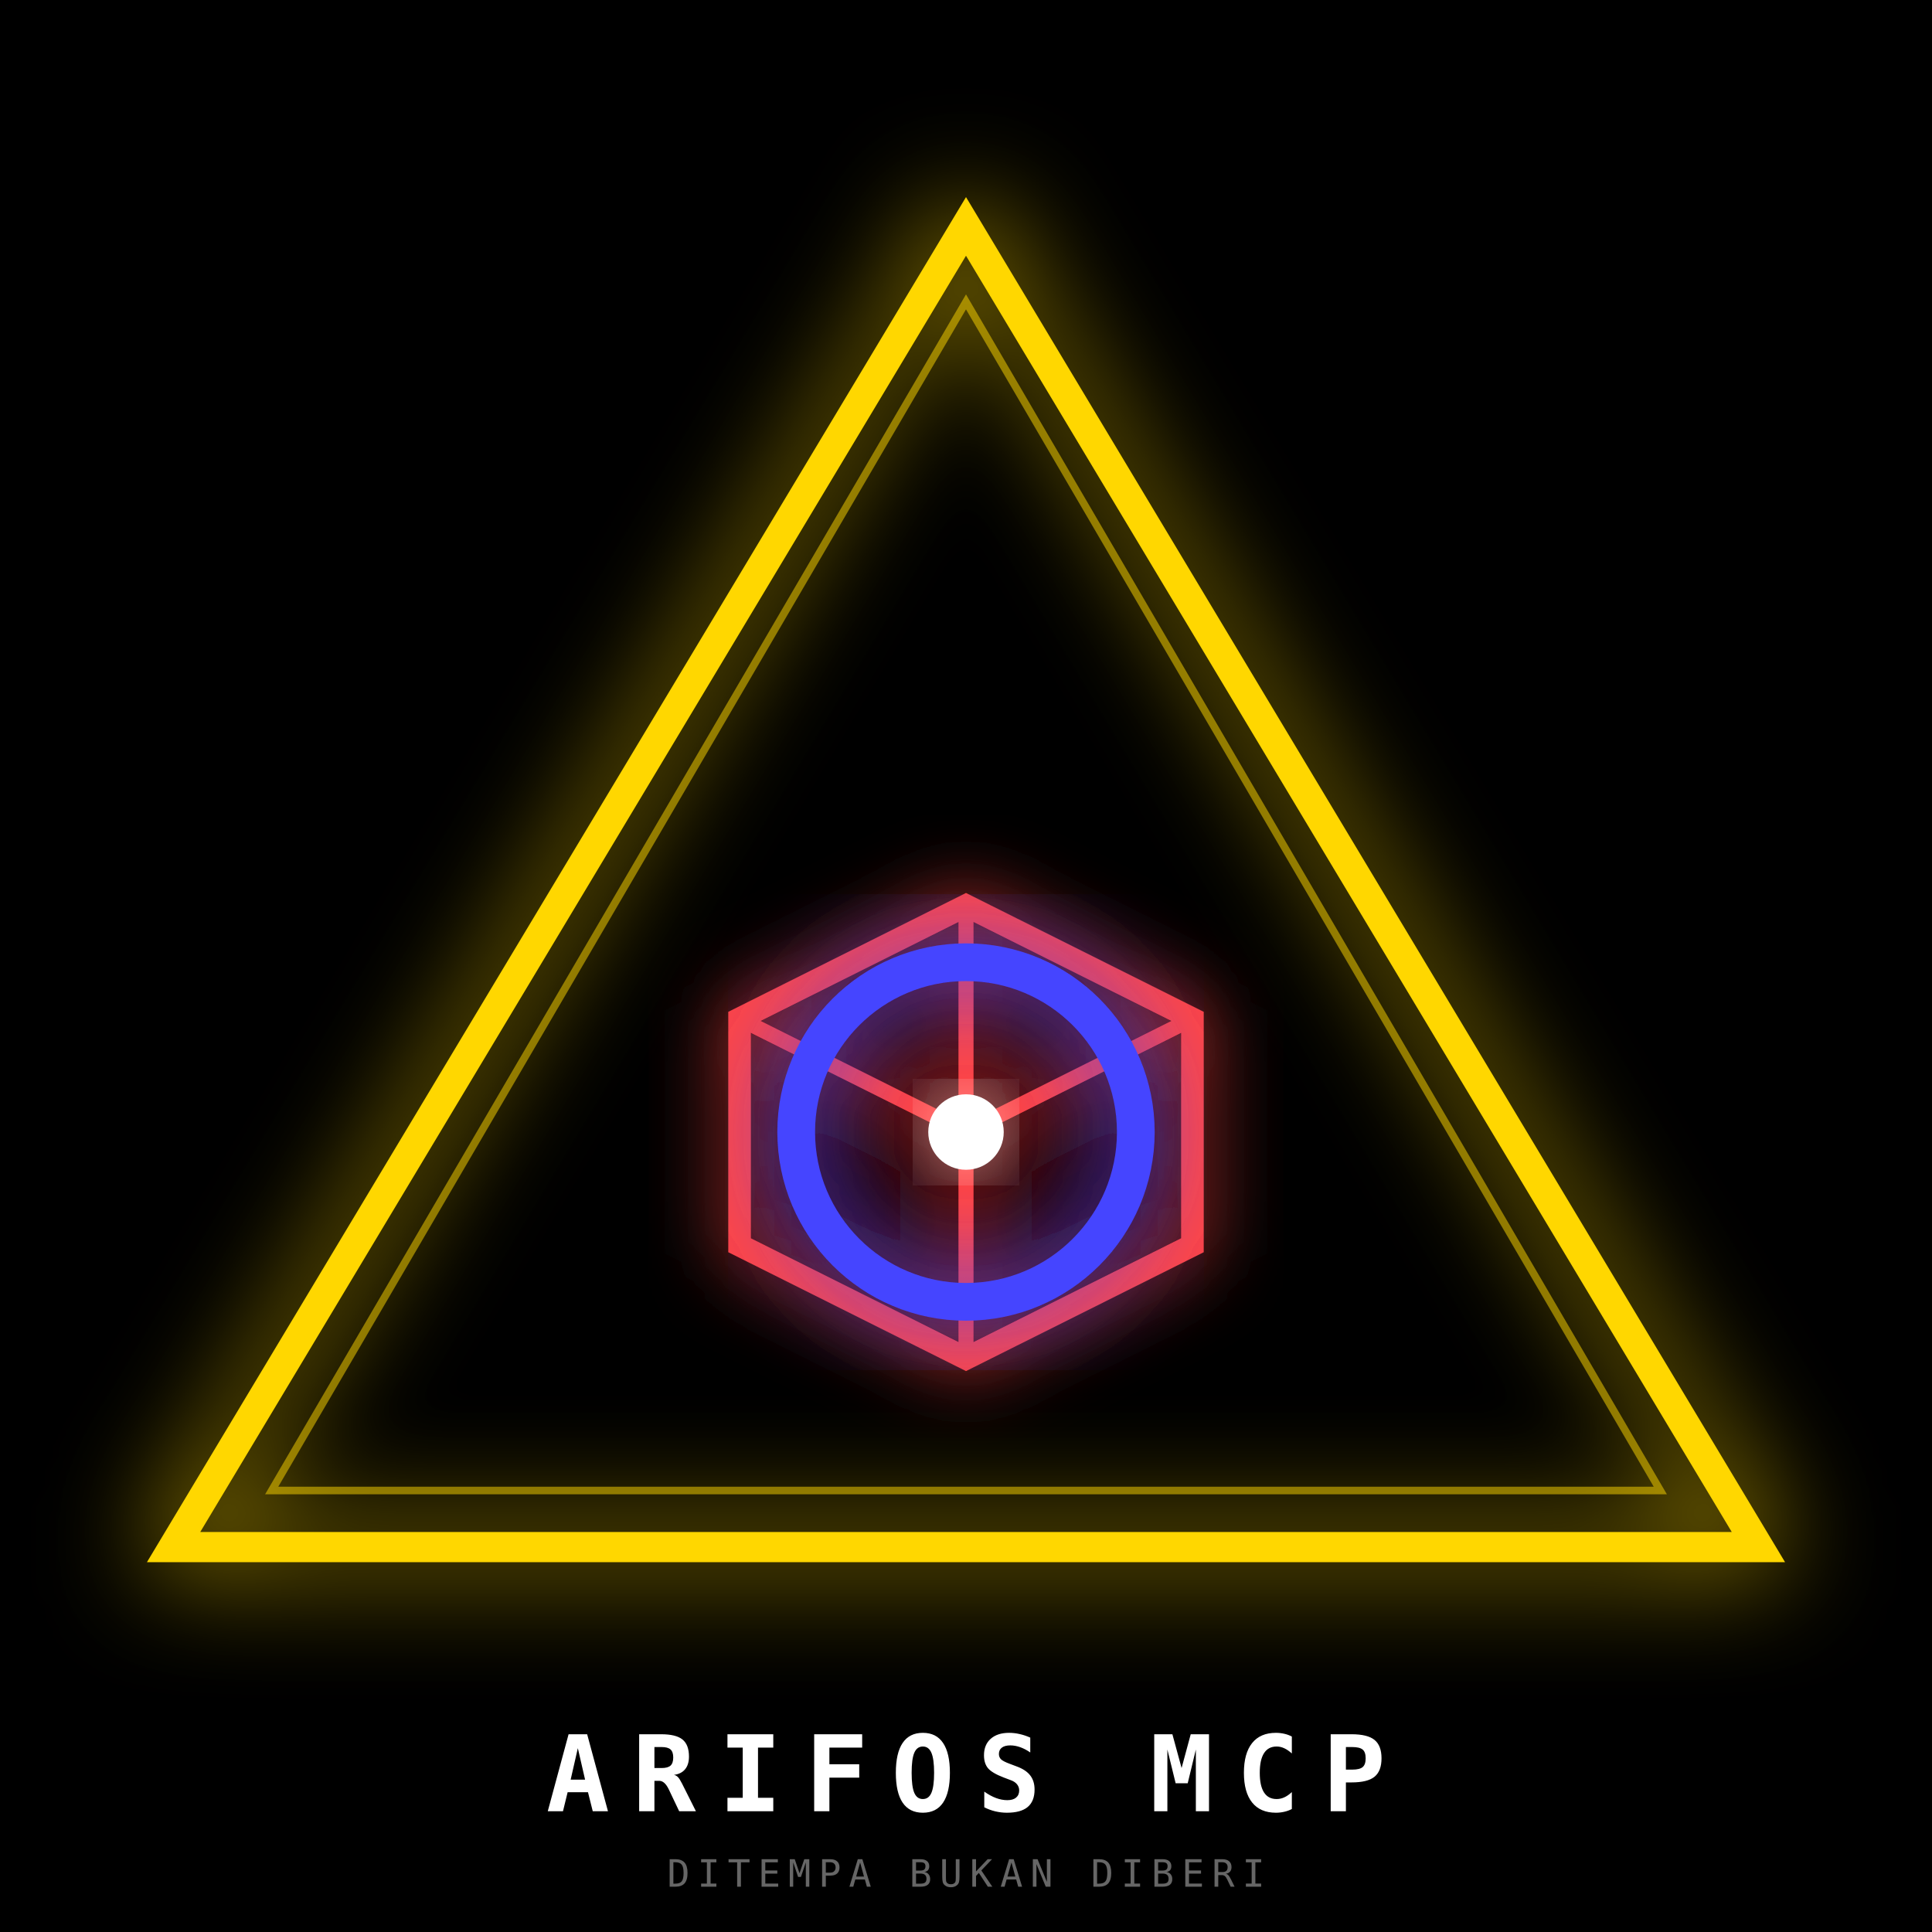
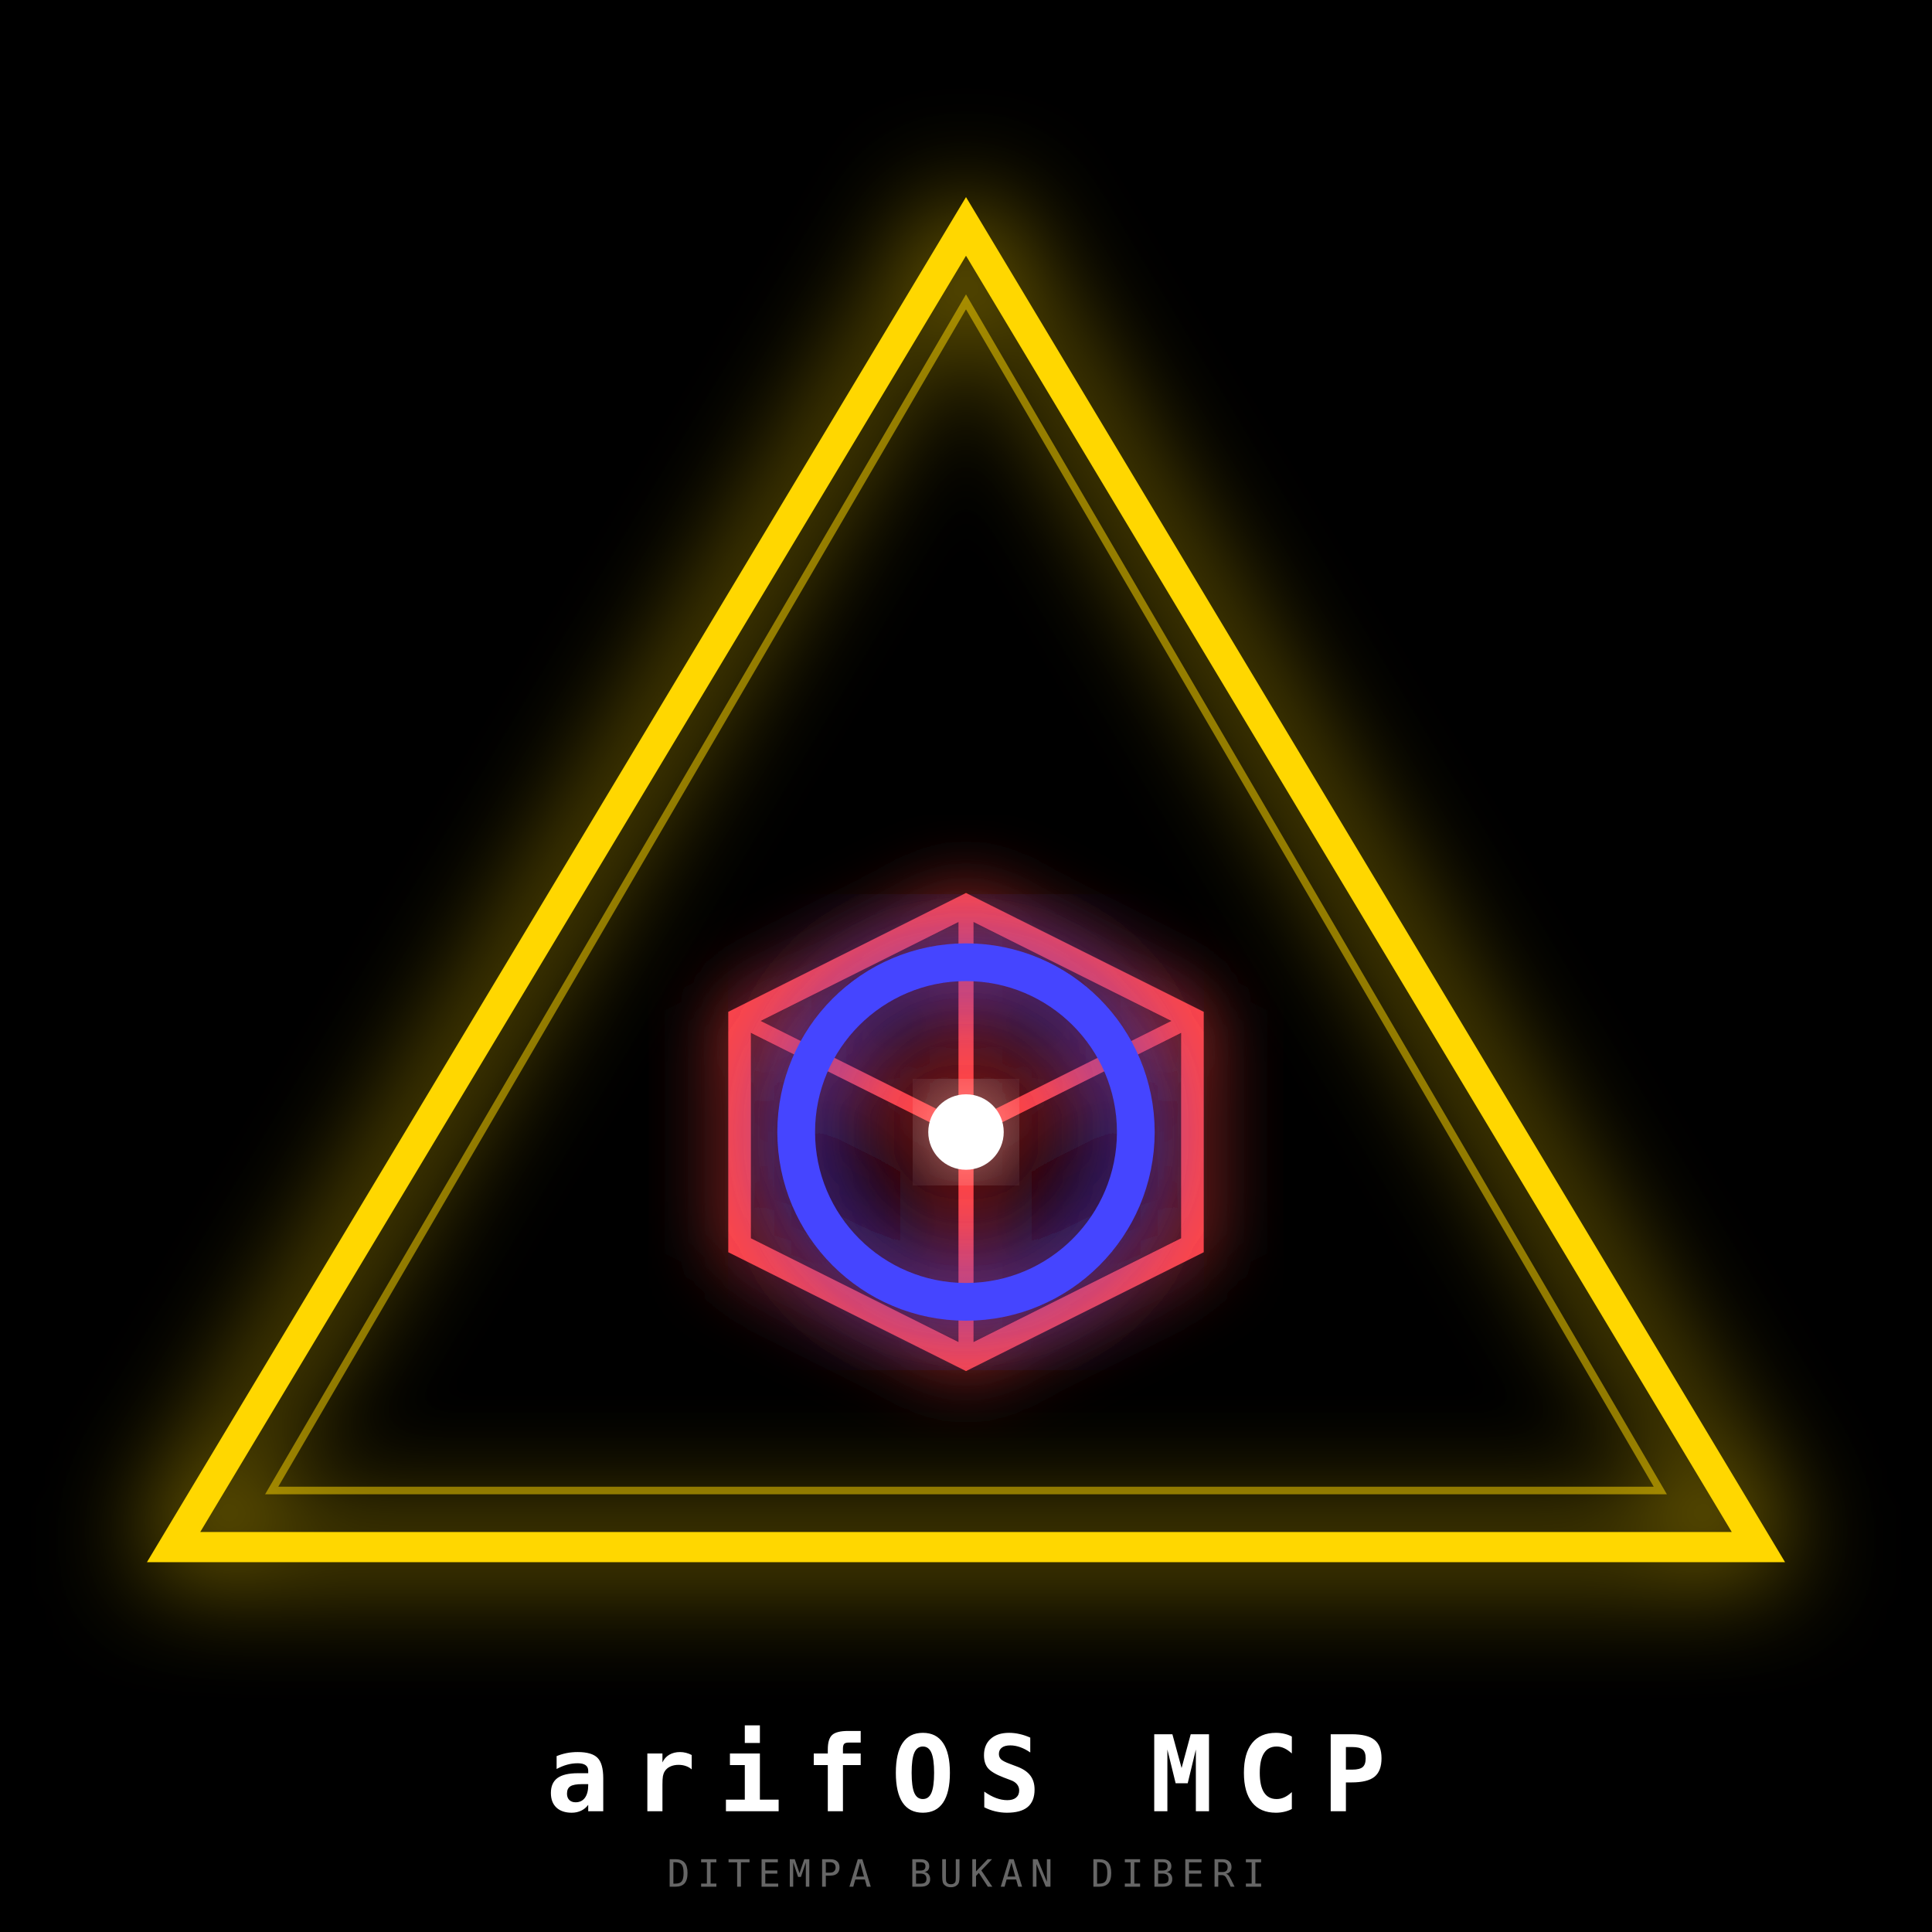
<svg xmlns="http://www.w3.org/2000/svg" width="512" height="512" viewBox="0 0 512 512" fill="none">
  <defs>
    <filter id="yellowGlow" x="-20%" y="-20%" width="140%" height="140%">
      <feGaussianBlur stdDeviation="15" result="blur" />
      <feComposite in="SourceGraphic" in2="blur" operator="over" />
    </filter>
    <filter id="redGlow" x="-20%" y="-20%" width="140%" height="140%">
      <feGaussianBlur stdDeviation="10" result="blur" />
      <feComposite in="SourceGraphic" in2="blur" operator="over" />
    </filter>
    <filter id="blueGlow" x="-20%" y="-20%" width="140%" height="140%">
      <feGaussianBlur stdDeviation="12" result="blur" />
      <feComposite in="SourceGraphic" in2="blur" operator="over" />
    </filter>
  </defs>
  <rect width="512" height="512" fill="#000000" />
  <path d="M256 60L466 410H46L256 60Z" stroke="#FFD700" stroke-width="8" fill="none" filter="url(#yellowGlow)" />
  <path d="M256 80L440 395H72L256 80Z" stroke="#FFD700" stroke-width="2" fill="none" opacity="0.5" />
  <g transform="translate(256, 300)" filter="url(#redGlow)">
    <path d="M0 -60 L60 -30 V30 L0 60 L-60 30 V-30 Z" fill="#440000" opacity="0.3" />
    <path d="M0 -60 L60 -30 V30 L0 60 L-60 30 V-30 Z" stroke="#FF4444" stroke-width="6" fill="none" />
    <path d="M0 -60 V60" stroke="#FF4444" stroke-width="4" />
    <path d="M0 0 L60 -30" stroke="#FF4444" stroke-width="4" />
    <path d="M0 0 L-60 -30" stroke="#FF4444" stroke-width="4" />
  </g>
  <circle cx="256" cy="300" r="45" stroke="#4444FF" stroke-width="10" fill="none" filter="url(#blueGlow)" />
  <circle cx="256" cy="300" r="45" fill="radial-gradient(circle, #0000FF 0%, transparent 70%)" opacity="0.4" />
  <circle cx="256" cy="300" r="10" fill="#FFFFFF" filter="url(#blueGlow)">
    <animate attributeName="r" values="8;12;8" dur="2s" repeatCount="indefinite" />
  </circle>
-   <text x="256" y="480" text-anchor="middle" fill="#FFFFFF" font-family="JetBrains Mono, monospace" font-size="28" font-weight="bold" letter-spacing="6">ARIFOS MCP</text>
+   <text x="256" y="480" text-anchor="middle" fill="#FFFFFF" font-family="JetBrains Mono, monospace" font-size="28" font-weight="bold" letter-spacing="6">arifOS MCP</text>
  <text x="256" y="500" text-anchor="middle" fill="#666666" font-family="JetBrains Mono, monospace" font-size="10" letter-spacing="2">DITEMPA BUKAN DIBERI</text>
</svg>
